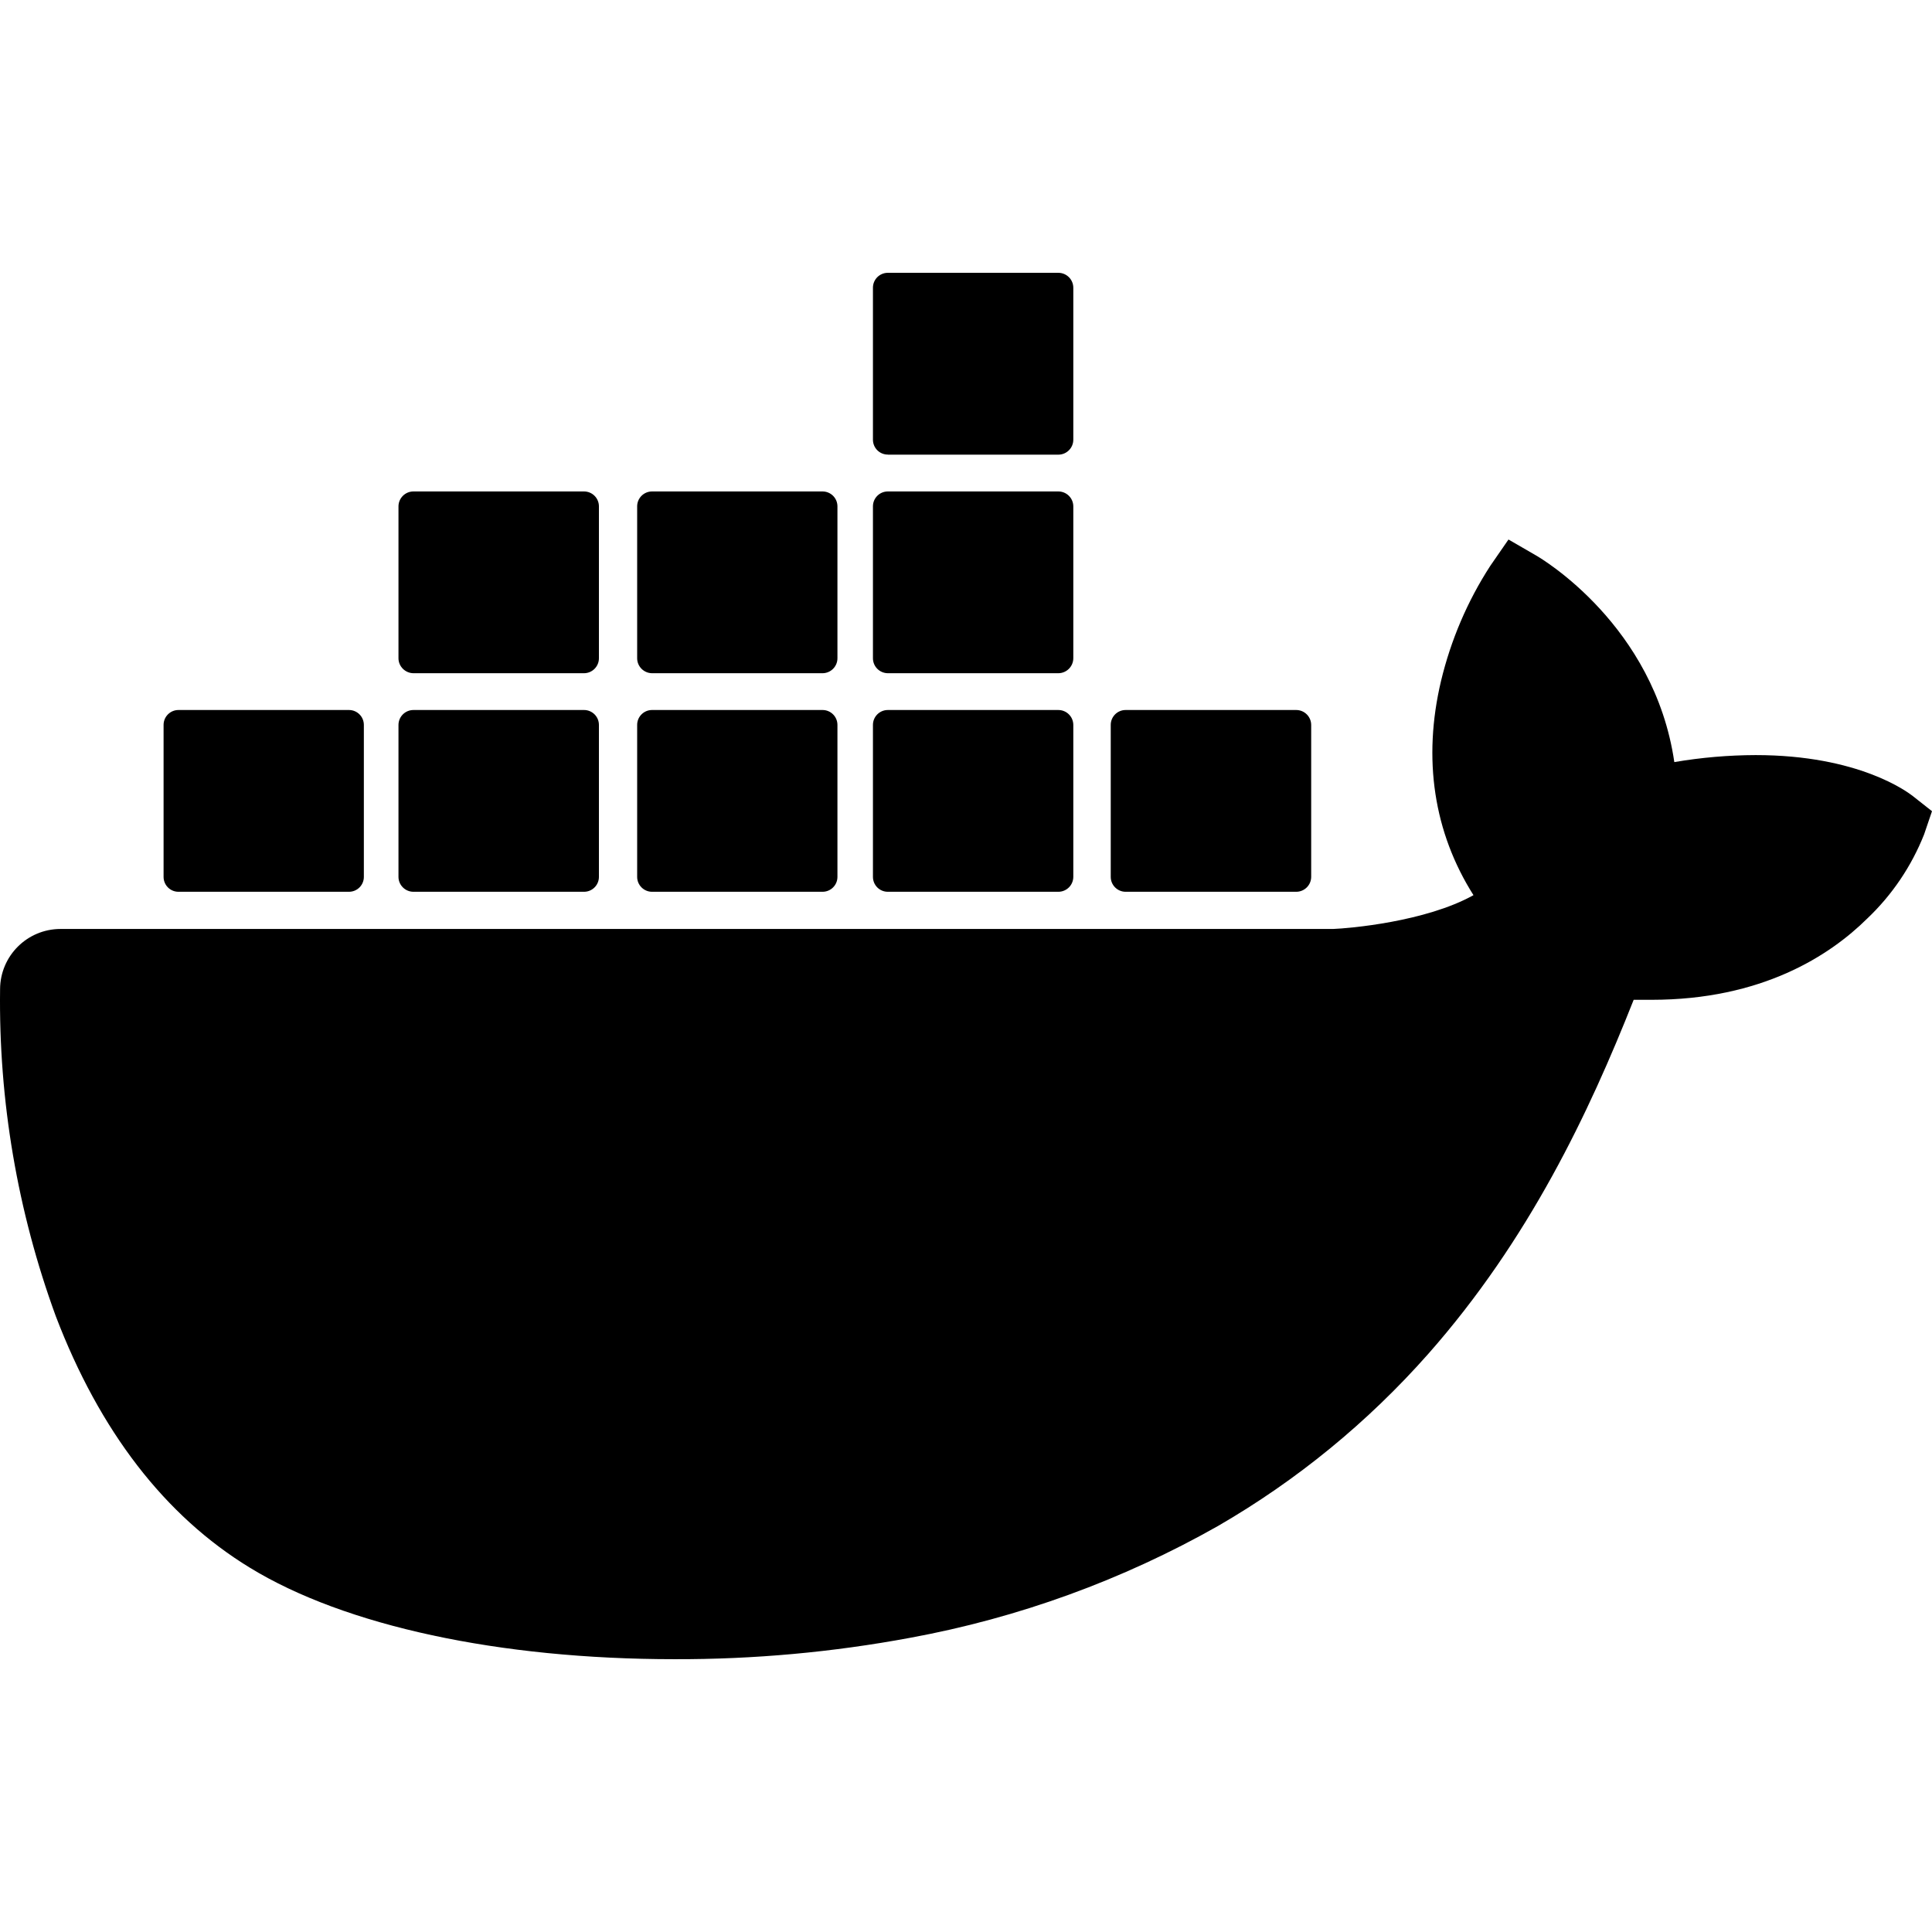
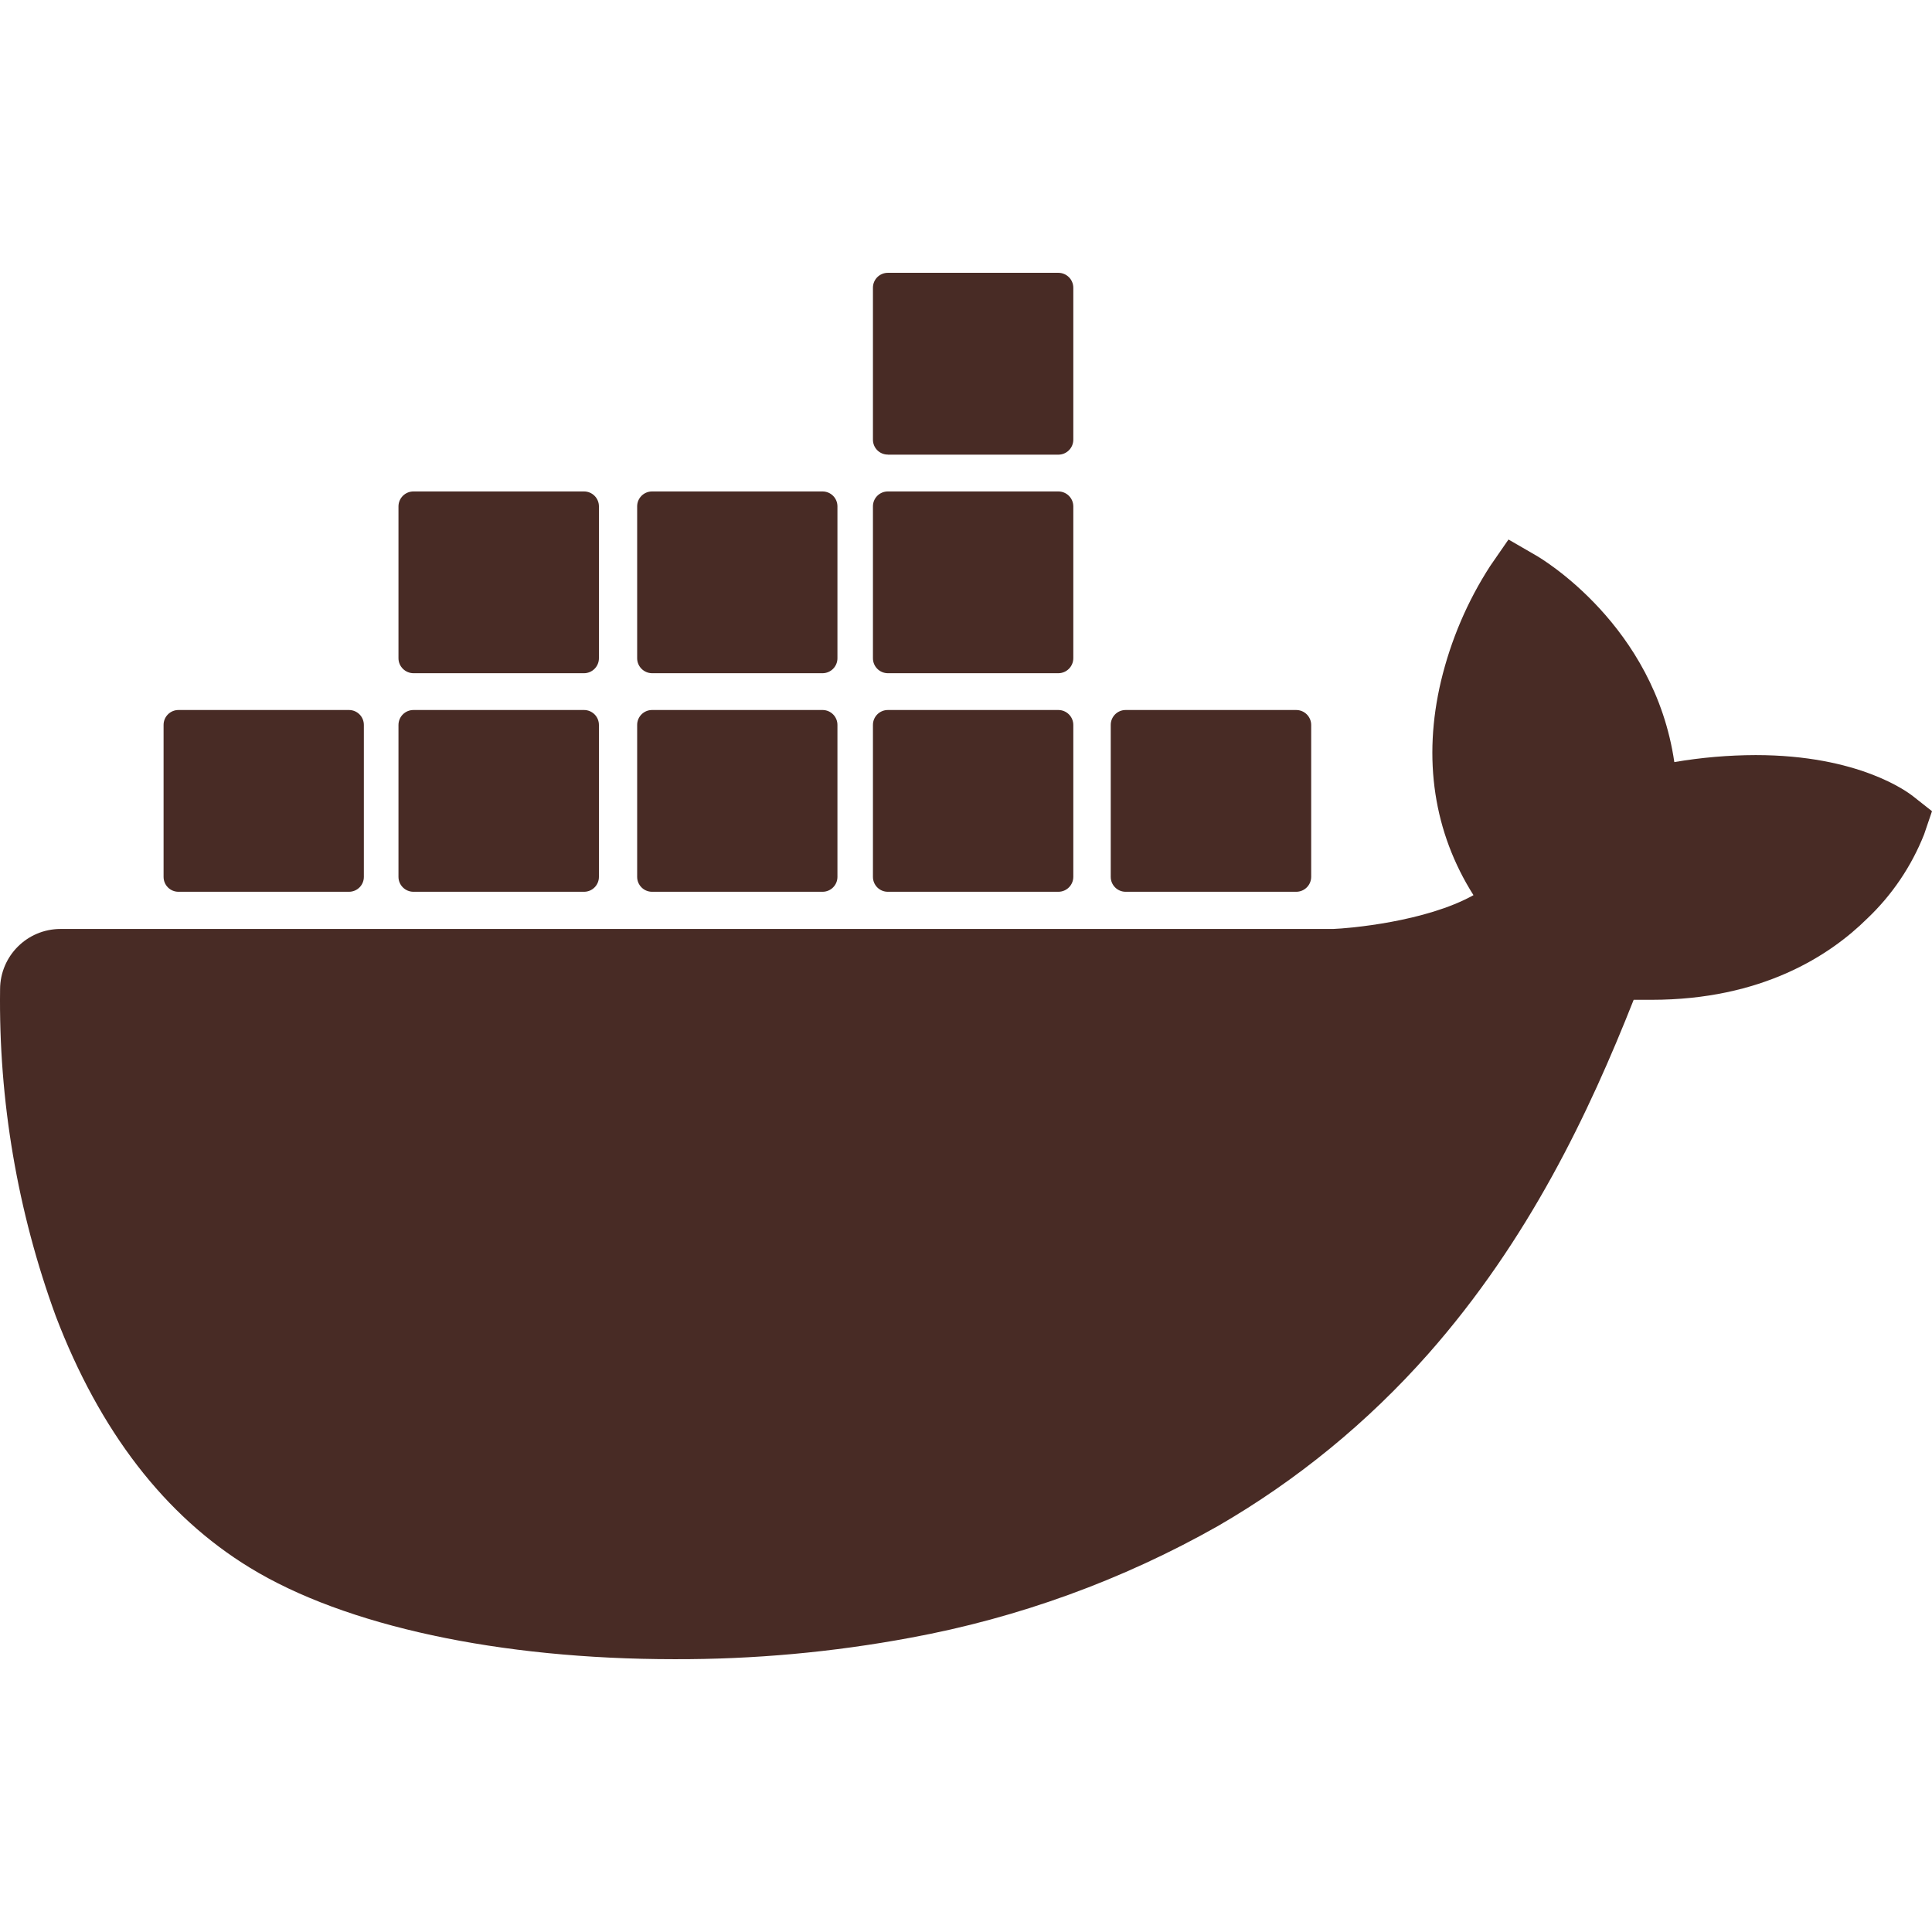
<svg xmlns="http://www.w3.org/2000/svg" role="img" viewBox="0 0 24 24">
-   <path fill="black" d="M13.983 11.078h2.119a.186.186 0 00.186-.185V9.006a.186.186 0 00-.186-.186h-2.119a.185.185 0 00-.185.185v1.888c0 .102.083.185.185.185m-2.954-5.43h2.118a.186.186 0 00.186-.186V3.574a.186.186 0 00-.186-.185h-2.118a.185.185 0 00-.185.185v1.888c0 .102.082.185.185.185m0 2.716h2.118a.187.187 0 00.186-.186V6.29a.186.186 0 00-.186-.185h-2.118a.185.185 0 00-.185.185v1.887c0 .102.082.185.185.186m-2.93 0h2.12a.186.186 0 00.184-.186V6.29a.185.185 0 00-.185-.185H8.1a.185.185 0 00-.185.185v1.887c0 .102.083.185.185.186m-2.964 0h2.119a.186.186 0 00.185-.186V6.29a.185.185 0 00-.185-.185H5.136a.186.186 0 00-.186.185v1.887c0 .102.084.185.186.186m5.893 2.715h2.118a.186.186 0 00.186-.185V9.006a.186.186 0 00-.186-.186h-2.118a.185.185 0 00-.185.185v1.888c0 .102.082.185.185.185m-2.93 0h2.12a.185.185 0 00.184-.185V9.006a.185.185 0 00-.184-.186h-2.12a.185.185 0 00-.184.185v1.888c0 .102.083.185.185.185m-2.964 0h2.119a.185.185 0 00.185-.185V9.006a.185.185 0 00-.184-.186h-2.12a.186.186 0 00-.186.186v1.887c0 .102.084.185.186.185m-2.92 0h2.12a.185.185 0 00.184-.185V9.006a.185.185 0 00-.184-.186h-2.12a.185.185 0 00-.184.185v1.888c0 .102.082.185.185.185M23.763 9.89c-.065-.051-.672-.51-1.954-.51-.338.001-.676.03-1.01.087-.248-1.7-1.653-2.53-1.716-2.566l-.344-.199-.226.327c-.284.438-.49.922-.612 1.43-.23.97-.09 1.882.403 2.661-.595.332-1.55.413-1.744.42H.751a.751.751 0 00-.75.748 11.376 11.376 0 00.692 4.062c.545 1.428 1.355 2.48 2.41 3.124 1.18.723 3.1 1.137 5.275 1.137.983.003 1.963-.086 2.93-.266a12.248 12.248 0 003.823-1.389c.98-.567 1.86-1.288 2.61-2.136 1.252-1.418 1.998-2.997 2.553-4.4h.221c1.372 0 2.215-.549 2.68-1.009.309-.293.55-.65.707-1.046l.098-.288Z" />
+   <path fill="#482B25" d="M13.983 11.078h2.119a.186.186 0 00.186-.185V9.006a.186.186 0 00-.186-.186h-2.119a.185.185 0 00-.185.185v1.888c0 .102.083.185.185.185m-2.954-5.43h2.118a.186.186 0 00.186-.186V3.574a.186.186 0 00-.186-.185h-2.118a.185.185 0 00-.185.185v1.888c0 .102.082.185.185.185m0 2.716h2.118a.187.187 0 00.186-.186V6.29a.186.186 0 00-.186-.185h-2.118a.185.185 0 00-.185.185v1.887c0 .102.082.185.185.186m-2.93 0h2.12a.186.186 0 00.184-.186V6.29a.185.185 0 00-.185-.185H8.1a.185.185 0 00-.185.185v1.887c0 .102.083.185.185.186m-2.964 0h2.119a.186.186 0 00.185-.186V6.29a.185.185 0 00-.185-.185H5.136a.186.186 0 00-.186.185v1.887c0 .102.084.185.186.186m5.893 2.715h2.118a.186.186 0 00.186-.185V9.006a.186.186 0 00-.186-.186h-2.118a.185.185 0 00-.185.185v1.888c0 .102.082.185.185.185m-2.93 0h2.12a.185.185 0 00.184-.185V9.006a.185.185 0 00-.184-.186h-2.12a.185.185 0 00-.184.185v1.888c0 .102.083.185.185.185m-2.964 0h2.119a.185.185 0 00.185-.185V9.006a.185.185 0 00-.184-.186h-2.12a.186.186 0 00-.186.186v1.887c0 .102.084.185.186.185m-2.92 0h2.12a.185.185 0 00.184-.185V9.006a.185.185 0 00-.184-.186h-2.12a.185.185 0 00-.184.185v1.888c0 .102.082.185.185.185M23.763 9.89c-.065-.051-.672-.51-1.954-.51-.338.001-.676.03-1.01.087-.248-1.7-1.653-2.53-1.716-2.566l-.344-.199-.226.327c-.284.438-.49.922-.612 1.43-.23.97-.09 1.882.403 2.661-.595.332-1.55.413-1.744.42H.751a.751.751 0 00-.75.748 11.376 11.376 0 00.692 4.062c.545 1.428 1.355 2.48 2.41 3.124 1.18.723 3.1 1.137 5.275 1.137.983.003 1.963-.086 2.93-.266a12.248 12.248 0 003.823-1.389c.98-.567 1.86-1.288 2.61-2.136 1.252-1.418 1.998-2.997 2.553-4.4h.221c1.372 0 2.215-.549 2.68-1.009.309-.293.55-.65.707-1.046l.098-.288Z" />
</svg>
